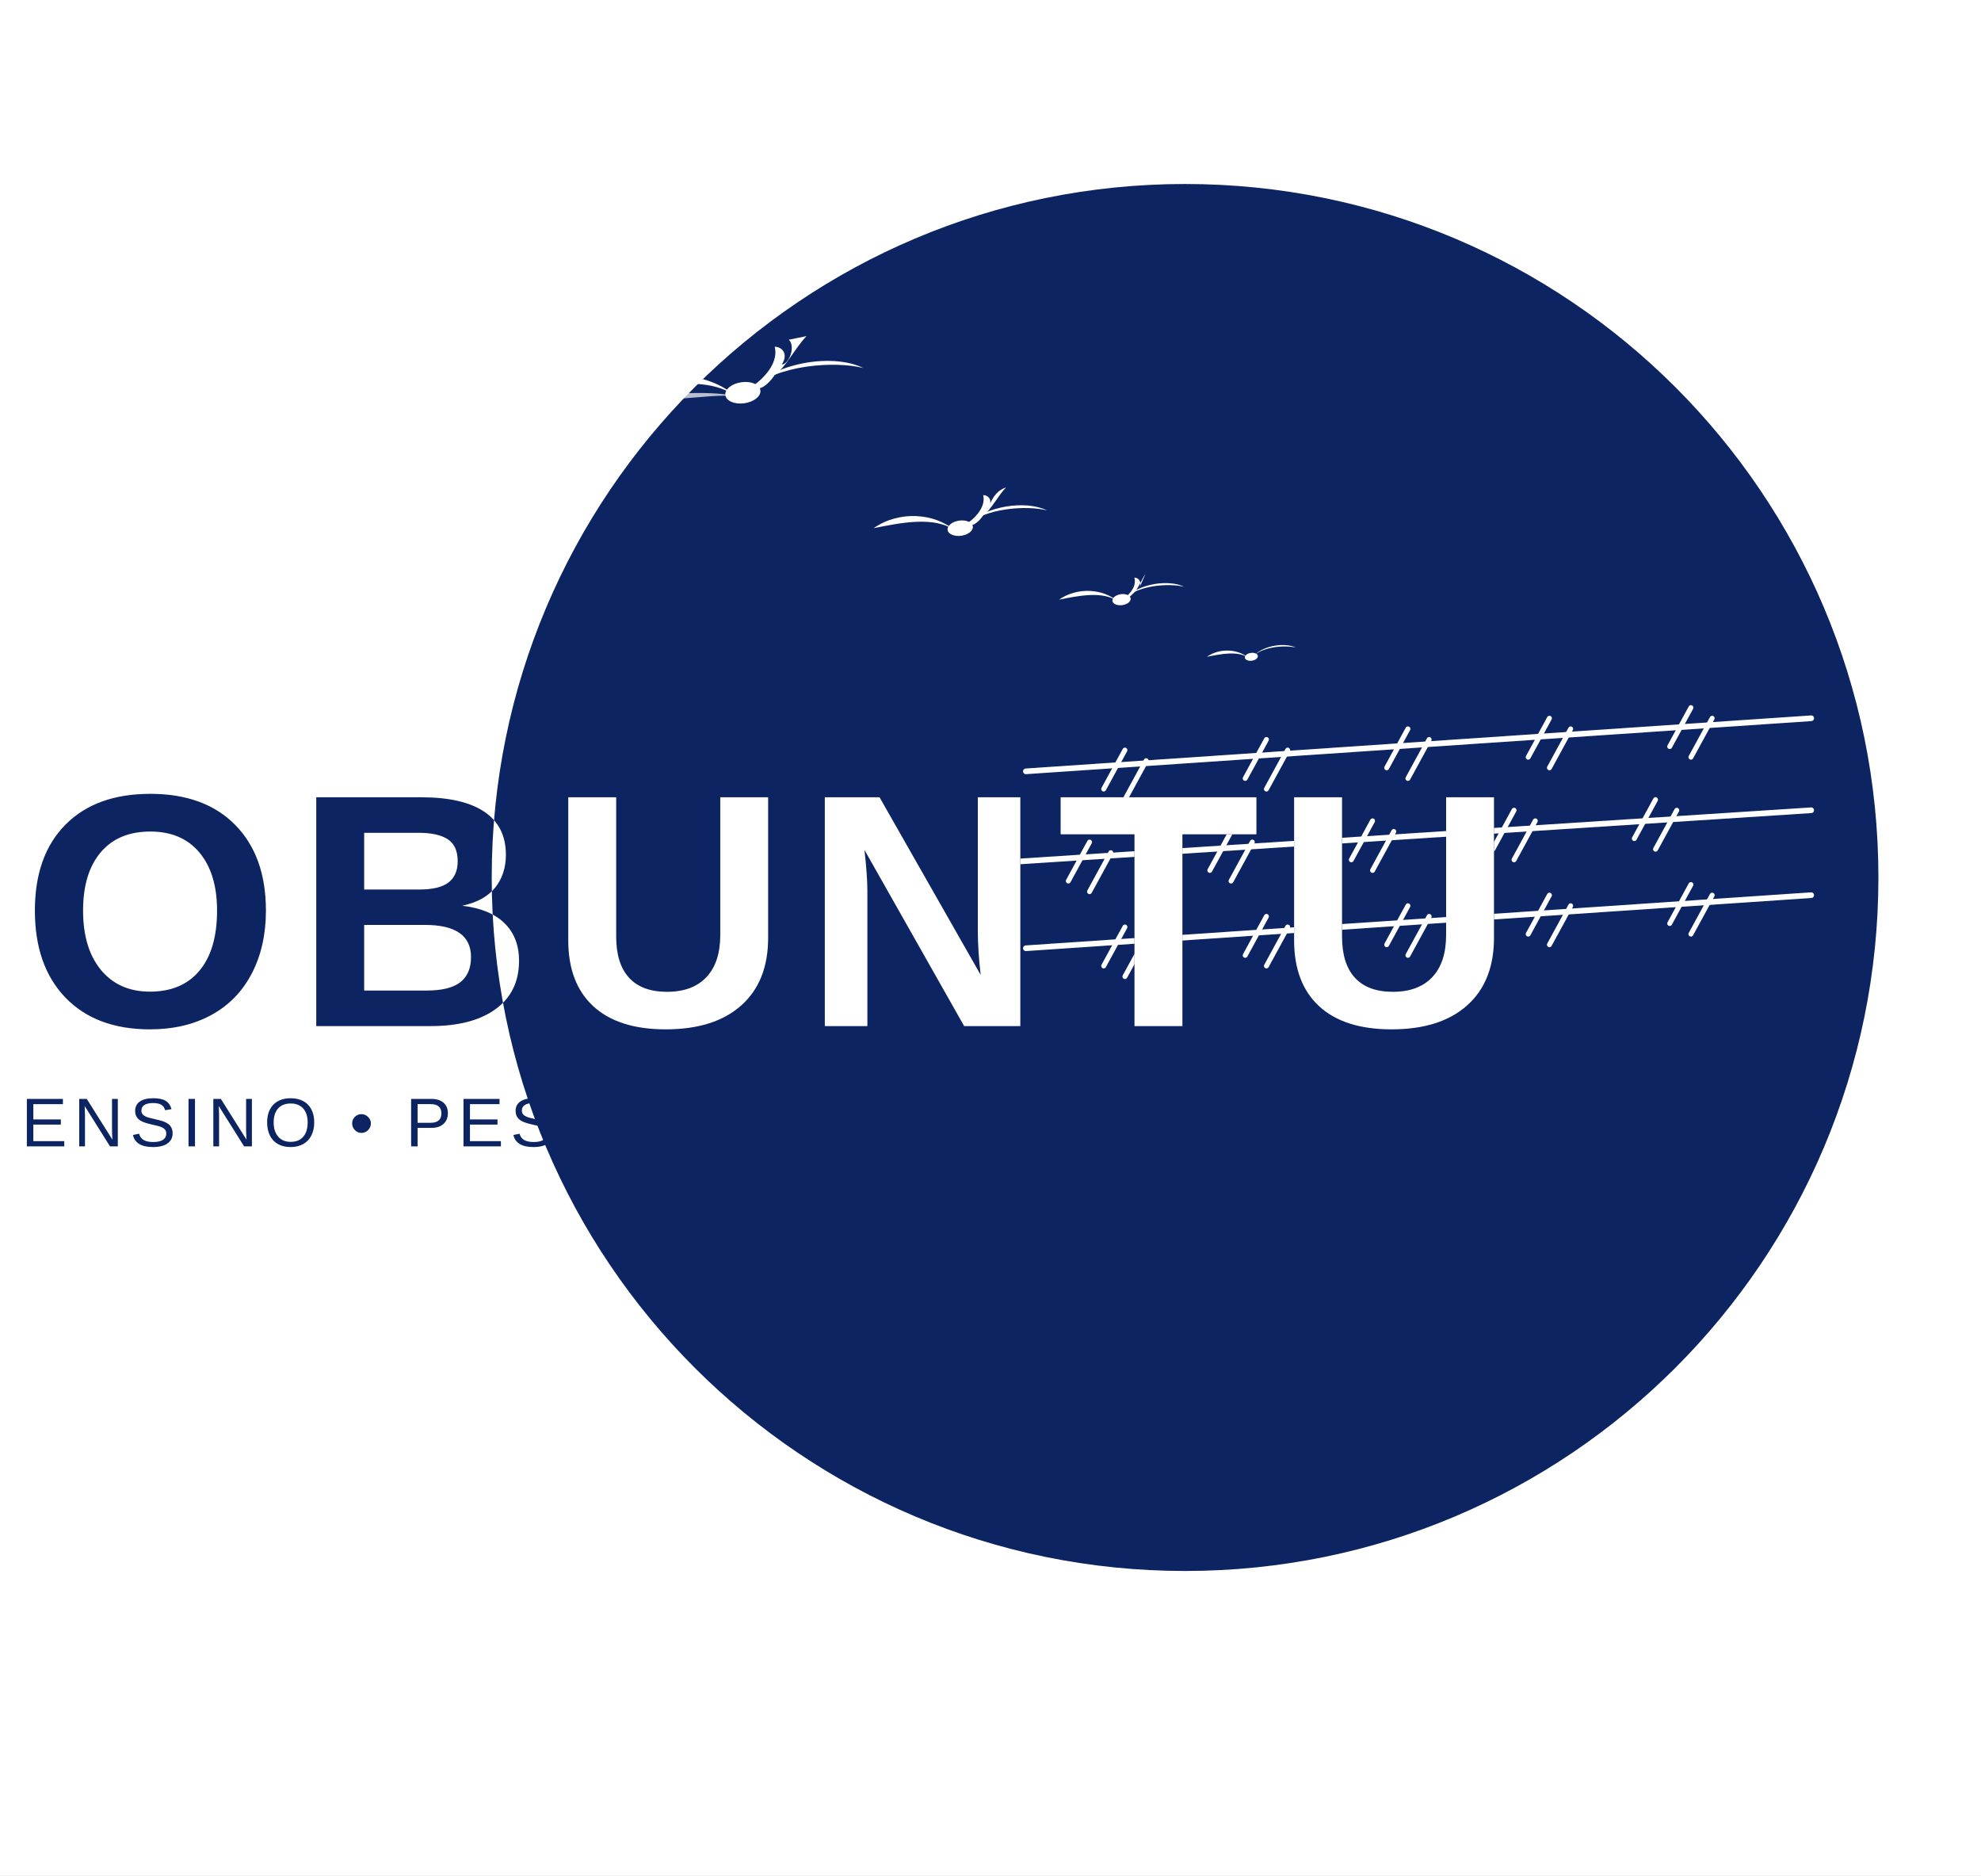
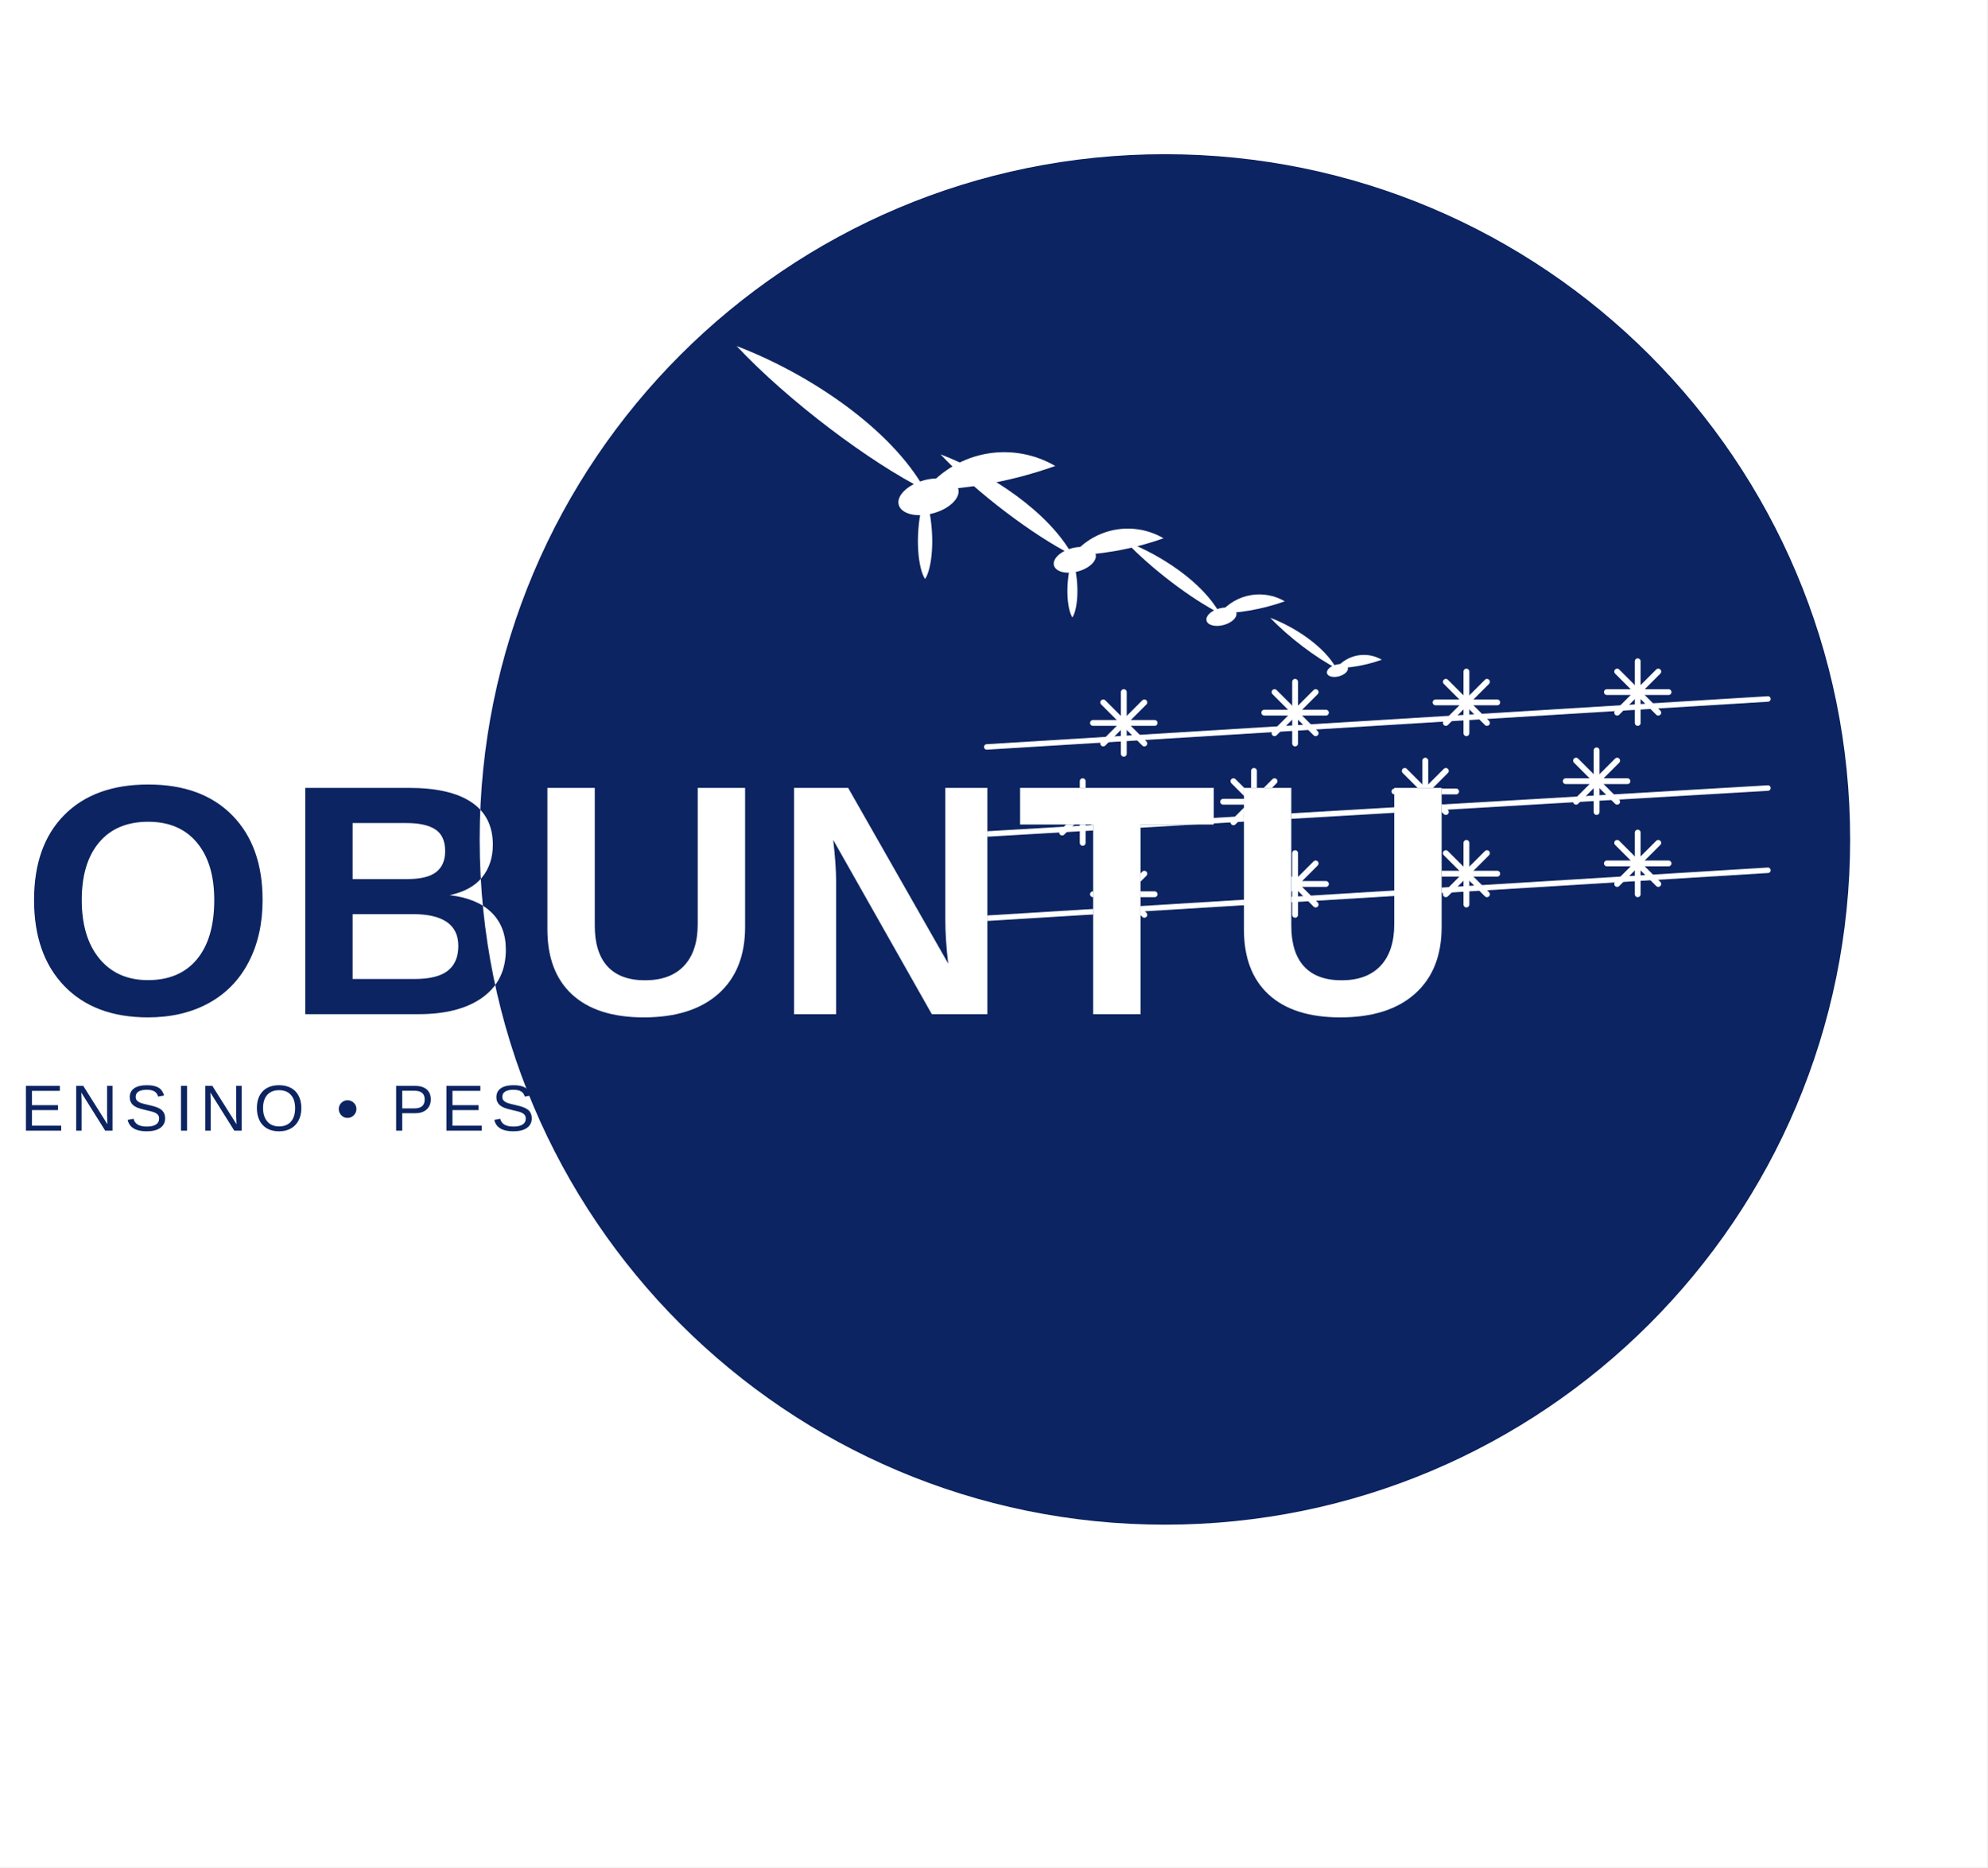
- <svg xmlns="http://www.w3.org/2000/svg" viewBox="0 0 560 530" fill="none">
+ <svg xmlns="http://www.w3.org/2000/svg" viewBox="0 0 580 545" fill="none">
  <defs>
-     <clipPath id="circleClip">
-       <circle cx="335" cy="248" r="196" />
+     <clipPath id="cc">
+       <circle cx="340" cy="245" r="200" />
    </clipPath>
  </defs>
-   <rect width="560" height="530" fill="white" />
-   <circle cx="335" cy="248" r="196" fill="#0c2461" />
+   <rect width="580" height="545" fill="white" />
+   <circle cx="340" cy="245" r="200" fill="#0c2461" />
  <g fill="white">
-     <g transform="translate(208,112)">
-       <path d="M0,0 C-8,-6 -22,-3 -32,-1 C-22,-8 -8,-7 0,0" />
-       <path d="M0,0 C-8,-1 -22,3 -32,-1 C-22,0 -8,-2 0,0" opacity="0.7" />
-       <path d="M4,-2 C12,-9 28,-10 36,-8 C28,-12 12,-10 4,-2" />
-       <ellipse cx="2" cy="-1" rx="5" ry="3" transform="rotate(-8,2,-1)" />
-       <path d="M5,-3 C9,-6 12,-10 11,-14 C13,-14 15,-12 13,-9 C15,-9 17,-14 15,-16 L20,-17 C17,-14 14,-8 11,-6 C9,-3 6,-1 5,-3" fill="white" />
+     <g transform="translate(270,143)">
+       <path d="M0,0 C-10,-18 -34,-34 -55,-42 C-40,-26 -16,-8 0,0 Z" />
+       <path d="M0,0 C10,-12 26,-14 38,-7 C24,-2 10,0 0,0 Z" />
+       <ellipse cx="1" cy="2" rx="9" ry="5" transform="rotate(-15 1 2)" />
+       <path d="M-1,5 C-3,14 -2,23 0,26 C2,23 3,14 1,5 Z" />
    </g>
-     <g transform="translate(270,150) scale(0.72)">
-       <path d="M0,0 C-8,-6 -22,-3 -32,-1 C-22,-8 -8,-7 0,0" />
-       <path d="M4,-2 C12,-9 28,-10 36,-8 C28,-12 12,-10 4,-2" />
-       <ellipse cx="2" cy="-1" rx="5" ry="3" transform="rotate(-8,2,-1)" />
-       <path d="M5,-3 C9,-6 12,-10 11,-14 C13,-14 15,-12 13,-9 C15,-14 17,-16 20,-17 C17,-14 14,-8 11,-6 C9,-3 6,-1 5,-3" fill="white" />
+     <g transform="translate(313,162) scale(0.70)">
+       <path d="M0,0 C-10,-18 -34,-34 -55,-42 C-40,-26 -16,-8 0,0 Z" />
+       <path d="M0,0 C10,-12 26,-14 38,-7 C24,-2 10,0 0,0 Z" />
+       <ellipse cx="1" cy="2" rx="9" ry="5" transform="rotate(-15 1 2)" />
+       <path d="M-1,5 C-3,14 -2,23 0,26 C2,23 3,14 1,5 Z" />
    </g>
-     <g transform="translate(316,170) scale(0.52)">
-       <path d="M0,0 C-8,-6 -22,-3 -32,-1 C-22,-8 -8,-7 0,0" />
-       <path d="M4,-2 C12,-9 28,-10 36,-8 C28,-12 12,-10 4,-2" />
-       <ellipse cx="2" cy="-1" rx="5" ry="3" transform="rotate(-8,2,-1)" />
-       <path d="M5,-3 C8,-6 10,-9 9,-13 C11,-13 13,-11 12,-8 L15,-15 C13,-12 11,-7 9,-5 C7,-3 5,-1 5,-3" fill="white" />
+     <g transform="translate(356,179) scale(0.50)">
+       <path d="M0,0 C-10,-18 -34,-34 -55,-42 C-40,-26 -16,-8 0,0 Z" />
+       <path d="M0,0 C10,-12 26,-14 38,-7 C24,-2 10,0 0,0 Z" />
+       <ellipse cx="1" cy="2" rx="9" ry="5" transform="rotate(-15 1 2)" />
    </g>
-     <g transform="translate(353,186) scale(0.37)">
-       <path d="M0,0 C-8,-6 -22,-3 -32,-1 C-22,-8 -8,-7 0,0" />
-       <path d="M4,-2 C12,-9 28,-10 36,-8 C28,-12 12,-10 4,-2" />
-       <ellipse cx="2" cy="-1" rx="5" ry="3" transform="rotate(-8,2,-1)" />
+     <g transform="translate(390,195) scale(0.35)">
+       <path d="M0,0 C-10,-18 -34,-34 -55,-42 C-40,-26 -16,-8 0,0 Z" />
+       <path d="M0,0 C10,-12 26,-14 38,-7 C24,-2 10,0 0,0 Z" />
+       <ellipse cx="1" cy="2" rx="9" ry="5" transform="rotate(-15 1 2)" />
    </g>
  </g>
  <g stroke="white" stroke-linecap="round" fill="none">
-     <line x1="290" y1="218" x2="512" y2="203" stroke-width="1.6" />
-     <g stroke-width="1.4">
-       <line x1="318" y1="212" x2="312" y2="223" />
-       <line x1="324" y1="215" x2="318" y2="226" />
-       <line x1="358" y1="209" x2="352" y2="220" />
-       <line x1="364" y1="212" x2="358" y2="223" />
-       <line x1="398" y1="206" x2="392" y2="217" />
-       <line x1="404" y1="209" x2="398" y2="220" />
-       <line x1="438" y1="203" x2="432" y2="214" />
-       <line x1="444" y1="206" x2="438" y2="217" />
-       <line x1="478" y1="200" x2="472" y2="211" />
-       <line x1="484" y1="203" x2="478" y2="214" />
+     <line x1="288" y1="218" x2="516" y2="204" stroke-width="1.6" />
+     <g stroke-width="1.7">
+       <g transform="translate(328,211)">
+         <line x1="-9" y1="0" x2="9" y2="0" />
+         <line x1="0" y1="-9" x2="0" y2="9" />
+         <line x1="-6" y1="-6" x2="6" y2="6" />
+         <line x1="6" y1="-6" x2="-6" y2="6" />
+       </g>
+       <g transform="translate(378,208)">
+         <line x1="-9" y1="0" x2="9" y2="0" />
+         <line x1="0" y1="-9" x2="0" y2="9" />
+         <line x1="-6" y1="-6" x2="6" y2="6" />
+         <line x1="6" y1="-6" x2="-6" y2="6" />
+       </g>
+       <g transform="translate(428,205)">
+         <line x1="-9" y1="0" x2="9" y2="0" />
+         <line x1="0" y1="-9" x2="0" y2="9" />
+         <line x1="-6" y1="-6" x2="6" y2="6" />
+         <line x1="6" y1="-6" x2="-6" y2="6" />
+       </g>
+       <g transform="translate(478,202)">
+         <line x1="-9" y1="0" x2="9" y2="0" />
+         <line x1="0" y1="-9" x2="0" y2="9" />
+         <line x1="-6" y1="-6" x2="6" y2="6" />
+         <line x1="6" y1="-6" x2="-6" y2="6" />
+       </g>
    </g>
-     <line x1="280" y1="244" x2="512" y2="229" stroke-width="1.6" />
-     <g stroke-width="1.4">
-       <line x1="308" y1="238" x2="302" y2="249" />
-       <line x1="314" y1="241" x2="308" y2="252" />
-       <line x1="348" y1="235" x2="342" y2="246" />
-       <line x1="354" y1="238" x2="348" y2="249" />
-       <line x1="388" y1="232" x2="382" y2="243" />
-       <line x1="394" y1="235" x2="388" y2="246" />
-       <line x1="428" y1="229" x2="422" y2="240" />
-       <line x1="434" y1="232" x2="428" y2="243" />
-       <line x1="468" y1="226" x2="462" y2="237" />
-       <line x1="474" y1="229" x2="468" y2="240" />
+     <line x1="278" y1="244" x2="516" y2="230" stroke-width="1.6" />
+     <g stroke-width="1.7">
+       <g transform="translate(316,237)">
+         <line x1="-9" y1="0" x2="9" y2="0" />
+         <line x1="0" y1="-9" x2="0" y2="9" />
+         <line x1="-6" y1="-6" x2="6" y2="6" />
+         <line x1="6" y1="-6" x2="-6" y2="6" />
+       </g>
+       <g transform="translate(366,234)">
+         <line x1="-9" y1="0" x2="9" y2="0" />
+         <line x1="0" y1="-9" x2="0" y2="9" />
+         <line x1="-6" y1="-6" x2="6" y2="6" />
+         <line x1="6" y1="-6" x2="-6" y2="6" />
+       </g>
+       <g transform="translate(416,231)">
+         <line x1="-9" y1="0" x2="9" y2="0" />
+         <line x1="0" y1="-9" x2="0" y2="9" />
+         <line x1="-6" y1="-6" x2="6" y2="6" />
+         <line x1="6" y1="-6" x2="-6" y2="6" />
+       </g>
+       <g transform="translate(466,228)">
+         <line x1="-9" y1="0" x2="9" y2="0" />
+         <line x1="0" y1="-9" x2="0" y2="9" />
+         <line x1="-6" y1="-6" x2="6" y2="6" />
+         <line x1="6" y1="-6" x2="-6" y2="6" />
+       </g>
    </g>
-     <line x1="290" y1="268" x2="512" y2="253" stroke-width="1.6" />
-     <g stroke-width="1.4">
-       <line x1="318" y1="262" x2="312" y2="273" />
-       <line x1="324" y1="265" x2="318" y2="276" />
-       <line x1="358" y1="259" x2="352" y2="270" />
-       <line x1="364" y1="262" x2="358" y2="273" />
-       <line x1="398" y1="256" x2="392" y2="267" />
-       <line x1="404" y1="259" x2="398" y2="270" />
-       <line x1="438" y1="253" x2="432" y2="264" />
-       <line x1="444" y1="256" x2="438" y2="267" />
-       <line x1="478" y1="250" x2="472" y2="261" />
-       <line x1="484" y1="253" x2="478" y2="264" />
+     <line x1="288" y1="268" x2="516" y2="254" stroke-width="1.6" />
+     <g stroke-width="1.7">
+       <g transform="translate(328,261)">
+         <line x1="-9" y1="0" x2="9" y2="0" />
+         <line x1="0" y1="-9" x2="0" y2="9" />
+         <line x1="-6" y1="-6" x2="6" y2="6" />
+         <line x1="6" y1="-6" x2="-6" y2="6" />
+       </g>
+       <g transform="translate(378,258)">
+         <line x1="-9" y1="0" x2="9" y2="0" />
+         <line x1="0" y1="-9" x2="0" y2="9" />
+         <line x1="-6" y1="-6" x2="6" y2="6" />
+         <line x1="6" y1="-6" x2="-6" y2="6" />
+       </g>
+       <g transform="translate(428,255)">
+         <line x1="-9" y1="0" x2="9" y2="0" />
+         <line x1="0" y1="-9" x2="0" y2="9" />
+         <line x1="-6" y1="-6" x2="6" y2="6" />
+         <line x1="6" y1="-6" x2="-6" y2="6" />
+       </g>
+       <g transform="translate(478,252)">
+         <line x1="-9" y1="0" x2="9" y2="0" />
+         <line x1="0" y1="-9" x2="0" y2="9" />
+         <line x1="-6" y1="-6" x2="6" y2="6" />
+         <line x1="6" y1="-6" x2="-6" y2="6" />
+       </g>
    </g>
  </g>
-   <text x="6" y="290" font-family="'Arial Black', 'Helvetica Neue', Arial, sans-serif" font-size="94" font-weight="900" letter-spacing="4" fill="#0c2461">OBUNTU</text>
-   <text x="6" y="290" font-family="'Arial Black', 'Helvetica Neue', Arial, sans-serif" font-size="94" font-weight="900" letter-spacing="4" fill="white" clip-path="url(#circleClip)">OBUNTU</text>
-   <text x="6" y="324" font-family="Arial, Helvetica, sans-serif" font-size="19.5" fill="#0c2461" letter-spacing="1.8">ENSINO • PESQUISA • EXTENSÃO</text>
+   <text x="6" y="296" font-family="'Trebuchet MS', 'Century Gothic', Arial, sans-serif" font-size="96" font-weight="700" letter-spacing="2" fill="#0c2461">OBUNTU</text>
+   <text x="6" y="296" font-family="'Trebuchet MS', 'Century Gothic', Arial, sans-serif" font-size="96" font-weight="700" letter-spacing="2" fill="white" clip-path="url(#cc)">OBUNTU</text>
+   <text x="6" y="330" font-family="'Trebuchet MS', Arial, sans-serif" font-size="19" fill="#0c2461" letter-spacing="2">ENSINO • PESQUISA • EXTENSÃO</text>
</svg>
